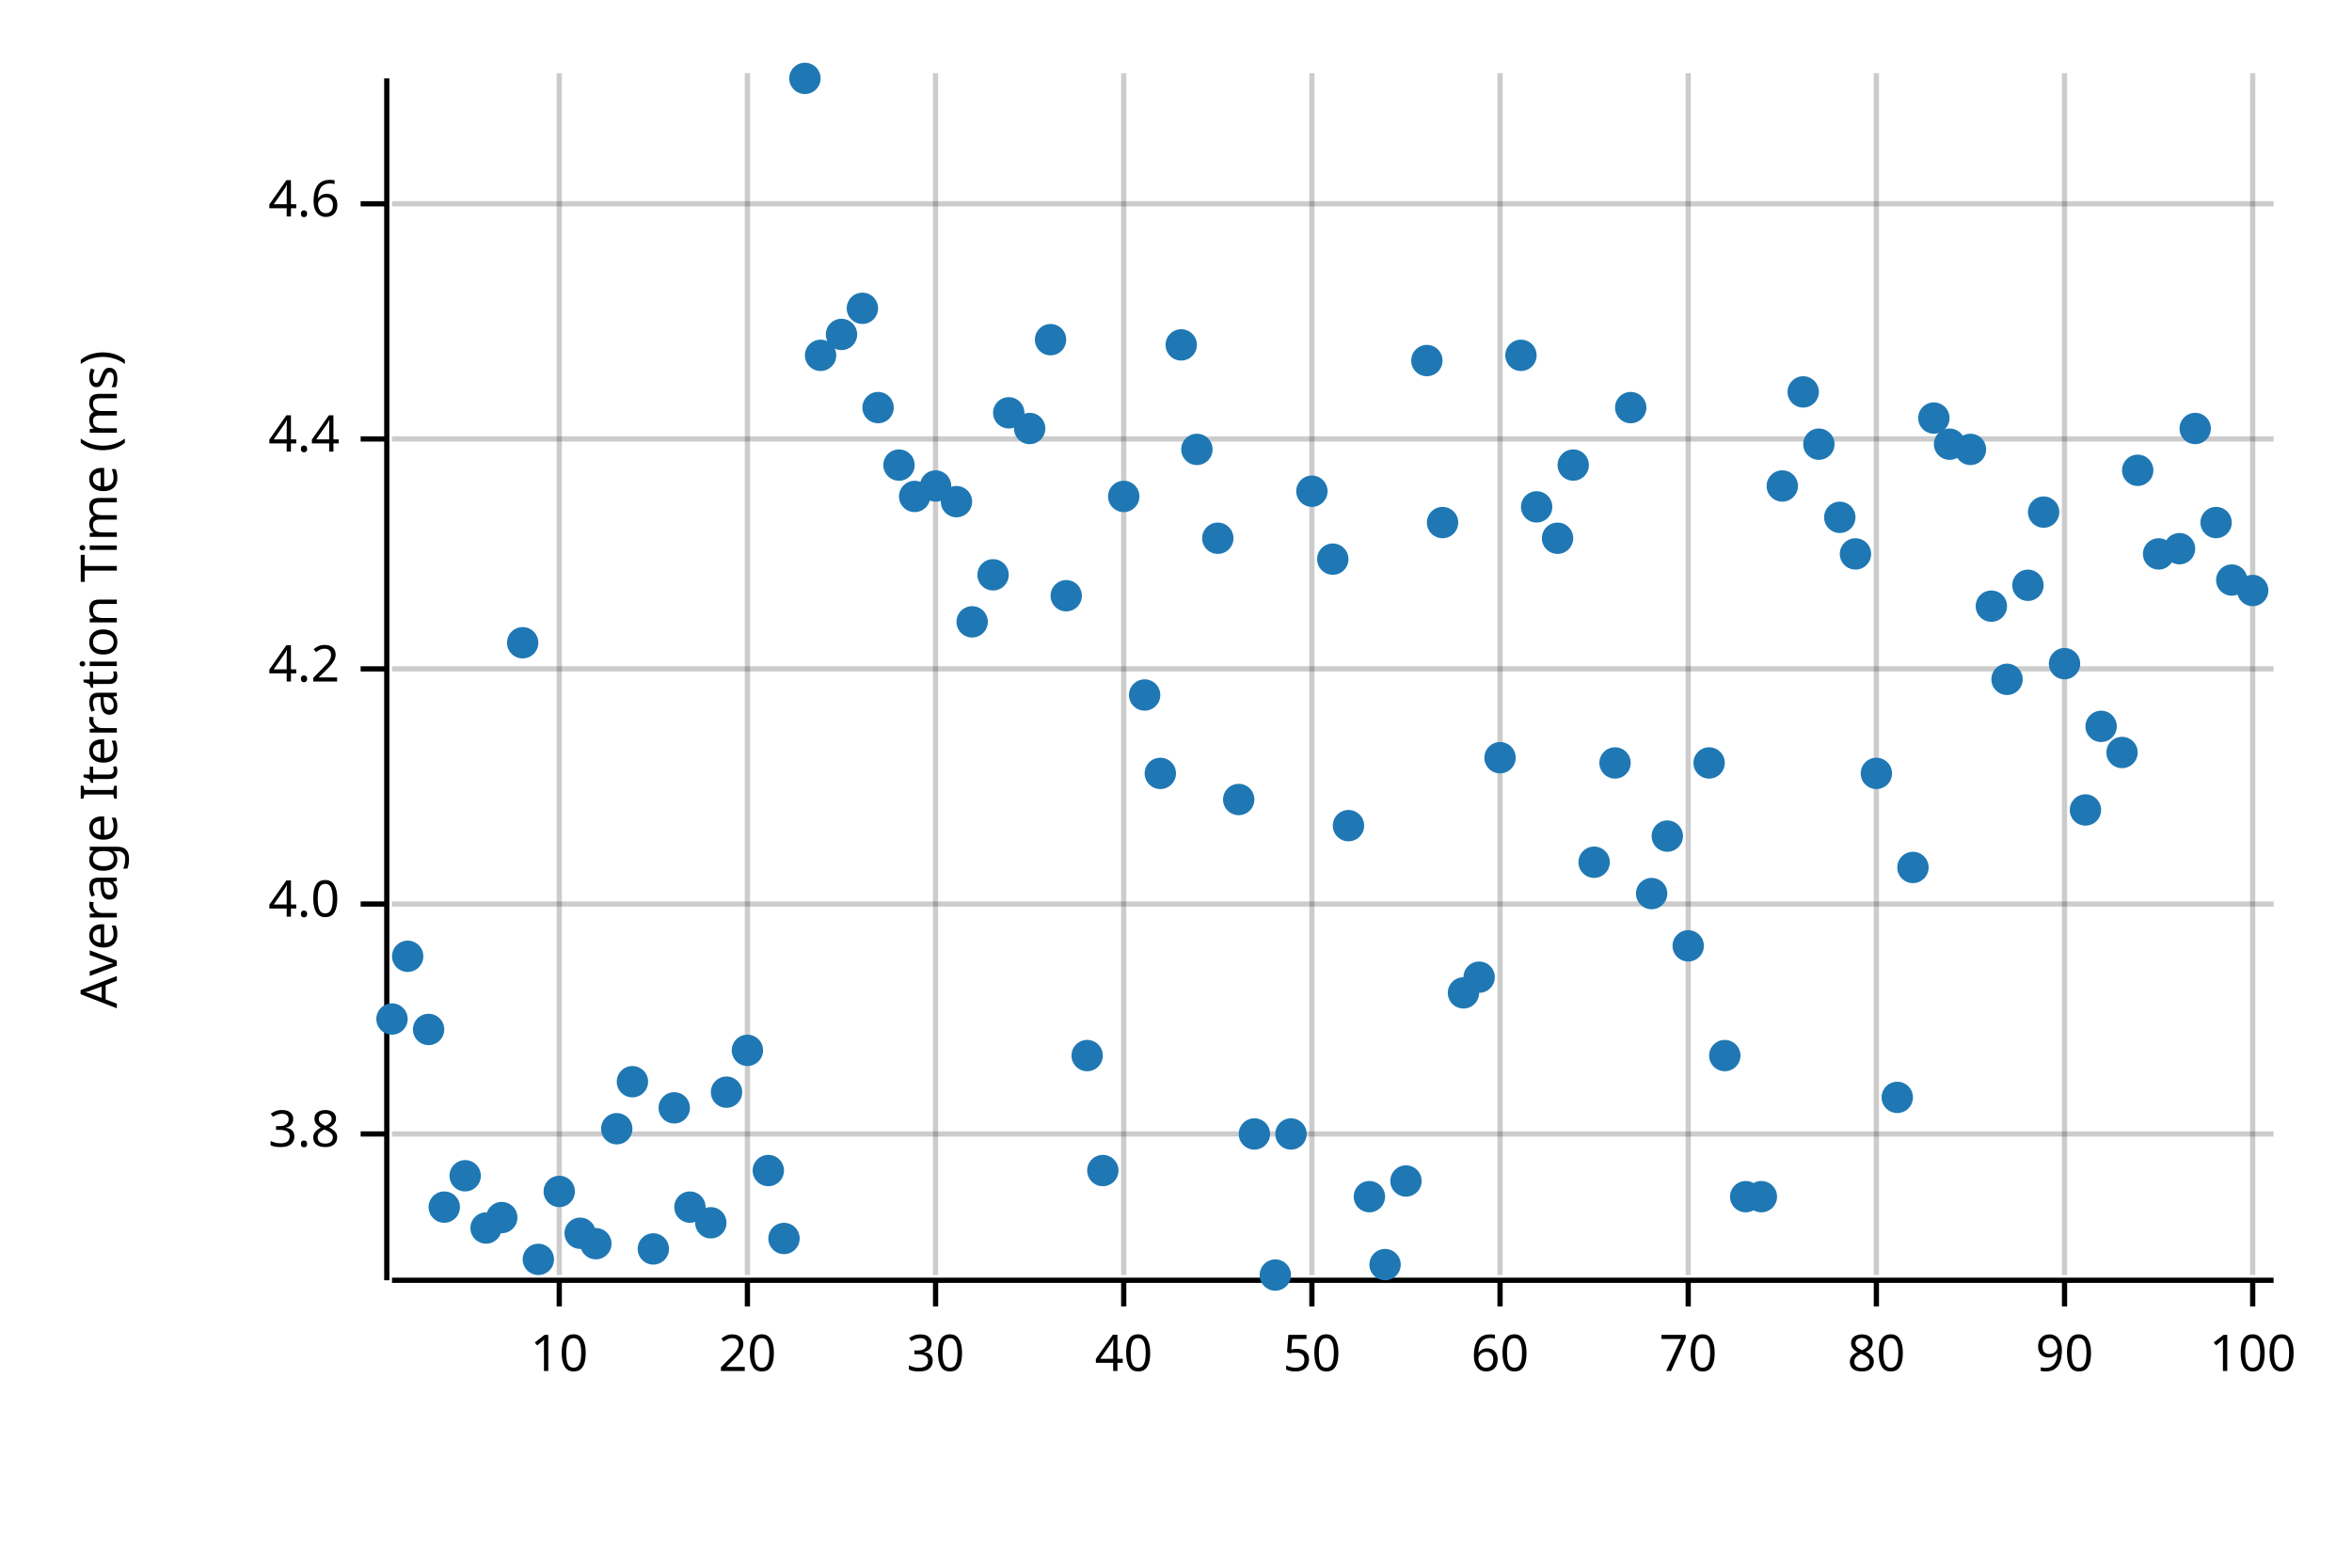
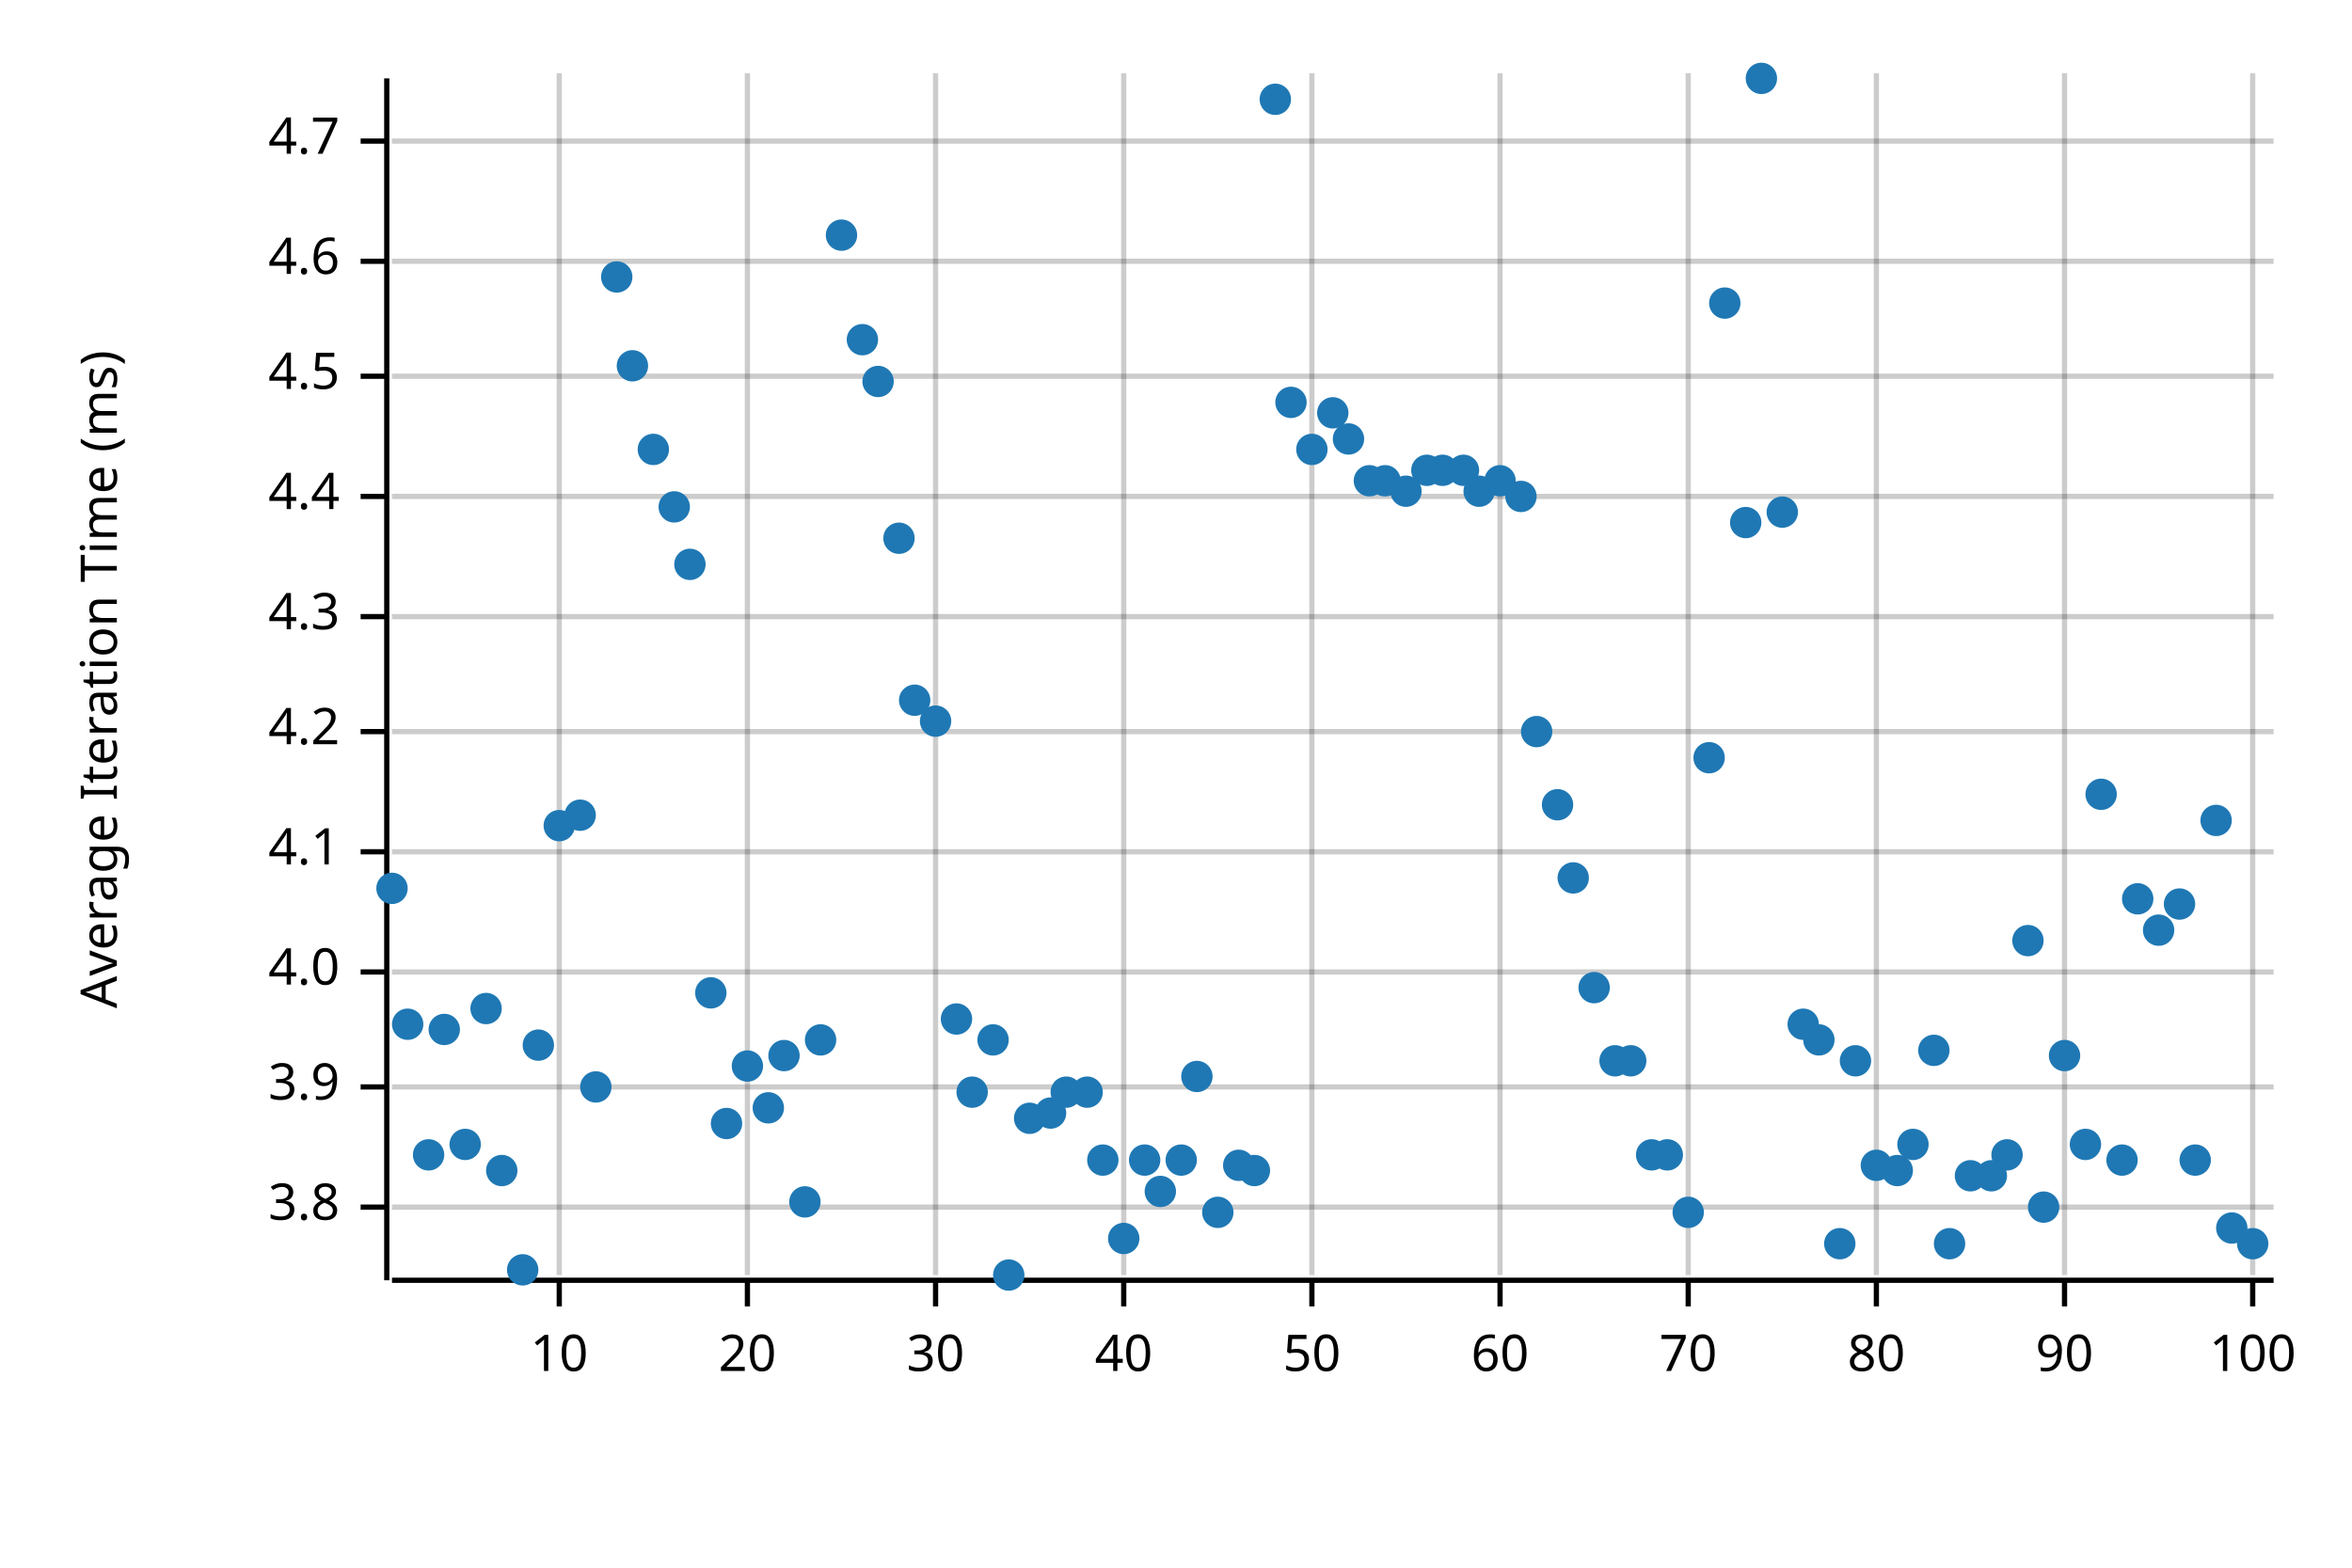
<svg xmlns="http://www.w3.org/2000/svg" width="450" height="300" viewBox="0 0 450 300">
  <text x="15" y="130" dy="0.76em" text-anchor="middle" font-family="sans-serif" font-size="9.677" opacity="1" fill="#000000" transform="rotate(270, 15, 130)">
Average Iteration Time (ms)
</text>
  <line opacity="0.2" stroke="#000000" stroke-width="1" x1="107" y1="244" x2="107" y2="14" />
  <line opacity="0.2" stroke="#000000" stroke-width="1" x1="143" y1="244" x2="143" y2="14" />
  <line opacity="0.2" stroke="#000000" stroke-width="1" x1="179" y1="244" x2="179" y2="14" />
  <line opacity="0.2" stroke="#000000" stroke-width="1" x1="215" y1="244" x2="215" y2="14" />
  <line opacity="0.2" stroke="#000000" stroke-width="1" x1="251" y1="244" x2="251" y2="14" />
  <line opacity="0.2" stroke="#000000" stroke-width="1" x1="287" y1="244" x2="287" y2="14" />
  <line opacity="0.2" stroke="#000000" stroke-width="1" x1="323" y1="244" x2="323" y2="14" />
  <line opacity="0.2" stroke="#000000" stroke-width="1" x1="359" y1="244" x2="359" y2="14" />
  <line opacity="0.2" stroke="#000000" stroke-width="1" x1="395" y1="244" x2="395" y2="14" />
  <line opacity="0.2" stroke="#000000" stroke-width="1" x1="431" y1="244" x2="431" y2="14" />
-   <line opacity="0.2" stroke="#000000" stroke-width="1" x1="75" y1="217" x2="435" y2="217" />
-   <line opacity="0.2" stroke="#000000" stroke-width="1" x1="75" y1="173" x2="435" y2="173" />
-   <line opacity="0.2" stroke="#000000" stroke-width="1" x1="75" y1="128" x2="435" y2="128" />
-   <line opacity="0.2" stroke="#000000" stroke-width="1" x1="75" y1="84" x2="435" y2="84" />
-   <line opacity="0.2" stroke="#000000" stroke-width="1" x1="75" y1="39" x2="435" y2="39" />
+   <line opacity="0.2" stroke="#000000" stroke-width="1" x1="75" y1="231" x2="435" y2="231" />
+   <line opacity="0.2" stroke="#000000" stroke-width="1" x1="75" y1="208" x2="435" y2="208" />
+   <line opacity="0.2" stroke="#000000" stroke-width="1" x1="75" y1="186" x2="435" y2="186" />
+   <line opacity="0.2" stroke="#000000" stroke-width="1" x1="75" y1="163" x2="435" y2="163" />
+   <line opacity="0.2" stroke="#000000" stroke-width="1" x1="75" y1="140" x2="435" y2="140" />
+   <line opacity="0.2" stroke="#000000" stroke-width="1" x1="75" y1="118" x2="435" y2="118" />
+   <line opacity="0.2" stroke="#000000" stroke-width="1" x1="75" y1="95" x2="435" y2="95" />
+   <line opacity="0.2" stroke="#000000" stroke-width="1" x1="75" y1="72" x2="435" y2="72" />
+   <line opacity="0.2" stroke="#000000" stroke-width="1" x1="75" y1="50" x2="435" y2="50" />
+   <line opacity="0.2" stroke="#000000" stroke-width="1" x1="75" y1="27" x2="435" y2="27" />
  <polyline fill="none" opacity="1" stroke="#000000" stroke-width="1" points="74,15 74,245 " />
-   <text x="65" y="217" dy="0.5ex" text-anchor="end" font-family="sans-serif" font-size="9.677" opacity="1" fill="#000000">
+   <text x="65" y="231" dy="0.5ex" text-anchor="end" font-family="sans-serif" font-size="9.677" opacity="1" fill="#000000">
3.8
</text>
-   <polyline fill="none" opacity="1" stroke="#000000" stroke-width="1" points="69,217 74,217 " />
-   <text x="65" y="173" dy="0.5ex" text-anchor="end" font-family="sans-serif" font-size="9.677" opacity="1" fill="#000000">
+   <polyline fill="none" opacity="1" stroke="#000000" stroke-width="1" points="69,231 74,231 " />
+   <text x="65" y="208" dy="0.5ex" text-anchor="end" font-family="sans-serif" font-size="9.677" opacity="1" fill="#000000">
+ 3.9
+ </text>
+   <polyline fill="none" opacity="1" stroke="#000000" stroke-width="1" points="69,208 74,208 " />
+   <text x="65" y="186" dy="0.5ex" text-anchor="end" font-family="sans-serif" font-size="9.677" opacity="1" fill="#000000">
4.0
</text>
-   <polyline fill="none" opacity="1" stroke="#000000" stroke-width="1" points="69,173 74,173 " />
-   <text x="65" y="128" dy="0.5ex" text-anchor="end" font-family="sans-serif" font-size="9.677" opacity="1" fill="#000000">
+   <polyline fill="none" opacity="1" stroke="#000000" stroke-width="1" points="69,186 74,186 " />
+   <text x="65" y="163" dy="0.5ex" text-anchor="end" font-family="sans-serif" font-size="9.677" opacity="1" fill="#000000">
+ 4.1
+ </text>
+   <polyline fill="none" opacity="1" stroke="#000000" stroke-width="1" points="69,163 74,163 " />
+   <text x="65" y="140" dy="0.5ex" text-anchor="end" font-family="sans-serif" font-size="9.677" opacity="1" fill="#000000">
4.2
</text>
-   <polyline fill="none" opacity="1" stroke="#000000" stroke-width="1" points="69,128 74,128 " />
-   <text x="65" y="84" dy="0.5ex" text-anchor="end" font-family="sans-serif" font-size="9.677" opacity="1" fill="#000000">
+   <polyline fill="none" opacity="1" stroke="#000000" stroke-width="1" points="69,140 74,140 " />
+   <text x="65" y="118" dy="0.5ex" text-anchor="end" font-family="sans-serif" font-size="9.677" opacity="1" fill="#000000">
+ 4.3
+ </text>
+   <polyline fill="none" opacity="1" stroke="#000000" stroke-width="1" points="69,118 74,118 " />
+   <text x="65" y="95" dy="0.5ex" text-anchor="end" font-family="sans-serif" font-size="9.677" opacity="1" fill="#000000">
4.4
</text>
-   <polyline fill="none" opacity="1" stroke="#000000" stroke-width="1" points="69,84 74,84 " />
-   <text x="65" y="39" dy="0.5ex" text-anchor="end" font-family="sans-serif" font-size="9.677" opacity="1" fill="#000000">
+   <polyline fill="none" opacity="1" stroke="#000000" stroke-width="1" points="69,95 74,95 " />
+   <text x="65" y="72" dy="0.5ex" text-anchor="end" font-family="sans-serif" font-size="9.677" opacity="1" fill="#000000">
+ 4.5
+ </text>
+   <polyline fill="none" opacity="1" stroke="#000000" stroke-width="1" points="69,72 74,72 " />
+   <text x="65" y="50" dy="0.5ex" text-anchor="end" font-family="sans-serif" font-size="9.677" opacity="1" fill="#000000">
4.6
</text>
-   <polyline fill="none" opacity="1" stroke="#000000" stroke-width="1" points="69,39 74,39 " />
+   <polyline fill="none" opacity="1" stroke="#000000" stroke-width="1" points="69,50 74,50 " />
+   <text x="65" y="27" dy="0.5ex" text-anchor="end" font-family="sans-serif" font-size="9.677" opacity="1" fill="#000000">
+ 4.7
+ </text>
+   <polyline fill="none" opacity="1" stroke="#000000" stroke-width="1" points="69,27 74,27 " />
  <polyline fill="none" opacity="1" stroke="#000000" stroke-width="1" points="75,245 435,245 " />
  <text x="107" y="255" dy="0.76em" text-anchor="middle" font-family="sans-serif" font-size="9.677" opacity="1" fill="#000000">
10
</text>
  <polyline fill="none" opacity="1" stroke="#000000" stroke-width="1" points="107,245 107,250 " />
  <text x="143" y="255" dy="0.76em" text-anchor="middle" font-family="sans-serif" font-size="9.677" opacity="1" fill="#000000">
20
</text>
  <polyline fill="none" opacity="1" stroke="#000000" stroke-width="1" points="143,245 143,250 " />
  <text x="179" y="255" dy="0.76em" text-anchor="middle" font-family="sans-serif" font-size="9.677" opacity="1" fill="#000000">
30
</text>
  <polyline fill="none" opacity="1" stroke="#000000" stroke-width="1" points="179,245 179,250 " />
  <text x="215" y="255" dy="0.76em" text-anchor="middle" font-family="sans-serif" font-size="9.677" opacity="1" fill="#000000">
40
</text>
  <polyline fill="none" opacity="1" stroke="#000000" stroke-width="1" points="215,245 215,250 " />
  <text x="251" y="255" dy="0.76em" text-anchor="middle" font-family="sans-serif" font-size="9.677" opacity="1" fill="#000000">
50
</text>
  <polyline fill="none" opacity="1" stroke="#000000" stroke-width="1" points="251,245 251,250 " />
  <text x="287" y="255" dy="0.76em" text-anchor="middle" font-family="sans-serif" font-size="9.677" opacity="1" fill="#000000">
60
</text>
  <polyline fill="none" opacity="1" stroke="#000000" stroke-width="1" points="287,245 287,250 " />
  <text x="323" y="255" dy="0.76em" text-anchor="middle" font-family="sans-serif" font-size="9.677" opacity="1" fill="#000000">
70
</text>
  <polyline fill="none" opacity="1" stroke="#000000" stroke-width="1" points="323,245 323,250 " />
  <text x="359" y="255" dy="0.76em" text-anchor="middle" font-family="sans-serif" font-size="9.677" opacity="1" fill="#000000">
80
</text>
  <polyline fill="none" opacity="1" stroke="#000000" stroke-width="1" points="359,245 359,250 " />
  <text x="395" y="255" dy="0.76em" text-anchor="middle" font-family="sans-serif" font-size="9.677" opacity="1" fill="#000000">
90
</text>
  <polyline fill="none" opacity="1" stroke="#000000" stroke-width="1" points="395,245 395,250 " />
  <text x="431" y="255" dy="0.76em" text-anchor="middle" font-family="sans-serif" font-size="9.677" opacity="1" fill="#000000">
100
</text>
  <polyline fill="none" opacity="1" stroke="#000000" stroke-width="1" points="431,245 431,250 " />
-   <circle cx="75" cy="195" r="3" opacity="1" fill="#1F78B4" stroke="none" stroke-width="1" />
-   <circle cx="78" cy="183" r="3" opacity="1" fill="#1F78B4" stroke="none" stroke-width="1" />
-   <circle cx="82" cy="197" r="3" opacity="1" fill="#1F78B4" stroke="none" stroke-width="1" />
-   <circle cx="85" cy="231" r="3" opacity="1" fill="#1F78B4" stroke="none" stroke-width="1" />
-   <circle cx="89" cy="225" r="3" opacity="1" fill="#1F78B4" stroke="none" stroke-width="1" />
-   <circle cx="93" cy="235" r="3" opacity="1" fill="#1F78B4" stroke="none" stroke-width="1" />
-   <circle cx="96" cy="233" r="3" opacity="1" fill="#1F78B4" stroke="none" stroke-width="1" />
-   <circle cx="100" cy="123" r="3" opacity="1" fill="#1F78B4" stroke="none" stroke-width="1" />
-   <circle cx="103" cy="241" r="3" opacity="1" fill="#1F78B4" stroke="none" stroke-width="1" />
-   <circle cx="107" cy="228" r="3" opacity="1" fill="#1F78B4" stroke="none" stroke-width="1" />
-   <circle cx="111" cy="236" r="3" opacity="1" fill="#1F78B4" stroke="none" stroke-width="1" />
-   <circle cx="114" cy="238" r="3" opacity="1" fill="#1F78B4" stroke="none" stroke-width="1" />
-   <circle cx="118" cy="216" r="3" opacity="1" fill="#1F78B4" stroke="none" stroke-width="1" />
-   <circle cx="121" cy="207" r="3" opacity="1" fill="#1F78B4" stroke="none" stroke-width="1" />
-   <circle cx="125" cy="239" r="3" opacity="1" fill="#1F78B4" stroke="none" stroke-width="1" />
-   <circle cx="129" cy="212" r="3" opacity="1" fill="#1F78B4" stroke="none" stroke-width="1" />
-   <circle cx="132" cy="231" r="3" opacity="1" fill="#1F78B4" stroke="none" stroke-width="1" />
-   <circle cx="136" cy="234" r="3" opacity="1" fill="#1F78B4" stroke="none" stroke-width="1" />
-   <circle cx="139" cy="209" r="3" opacity="1" fill="#1F78B4" stroke="none" stroke-width="1" />
-   <circle cx="143" cy="201" r="3" opacity="1" fill="#1F78B4" stroke="none" stroke-width="1" />
-   <circle cx="147" cy="224" r="3" opacity="1" fill="#1F78B4" stroke="none" stroke-width="1" />
-   <circle cx="150" cy="237" r="3" opacity="1" fill="#1F78B4" stroke="none" stroke-width="1" />
-   <circle cx="154" cy="15" r="3" opacity="1" fill="#1F78B4" stroke="none" stroke-width="1" />
-   <circle cx="157" cy="68" r="3" opacity="1" fill="#1F78B4" stroke="none" stroke-width="1" />
-   <circle cx="161" cy="64" r="3" opacity="1" fill="#1F78B4" stroke="none" stroke-width="1" />
-   <circle cx="165" cy="59" r="3" opacity="1" fill="#1F78B4" stroke="none" stroke-width="1" />
-   <circle cx="168" cy="78" r="3" opacity="1" fill="#1F78B4" stroke="none" stroke-width="1" />
-   <circle cx="172" cy="89" r="3" opacity="1" fill="#1F78B4" stroke="none" stroke-width="1" />
-   <circle cx="175" cy="95" r="3" opacity="1" fill="#1F78B4" stroke="none" stroke-width="1" />
-   <circle cx="179" cy="93" r="3" opacity="1" fill="#1F78B4" stroke="none" stroke-width="1" />
-   <circle cx="183" cy="96" r="3" opacity="1" fill="#1F78B4" stroke="none" stroke-width="1" />
-   <circle cx="186" cy="119" r="3" opacity="1" fill="#1F78B4" stroke="none" stroke-width="1" />
-   <circle cx="190" cy="110" r="3" opacity="1" fill="#1F78B4" stroke="none" stroke-width="1" />
-   <circle cx="193" cy="79" r="3" opacity="1" fill="#1F78B4" stroke="none" stroke-width="1" />
-   <circle cx="197" cy="82" r="3" opacity="1" fill="#1F78B4" stroke="none" stroke-width="1" />
-   <circle cx="201" cy="65" r="3" opacity="1" fill="#1F78B4" stroke="none" stroke-width="1" />
-   <circle cx="204" cy="114" r="3" opacity="1" fill="#1F78B4" stroke="none" stroke-width="1" />
-   <circle cx="208" cy="202" r="3" opacity="1" fill="#1F78B4" stroke="none" stroke-width="1" />
-   <circle cx="211" cy="224" r="3" opacity="1" fill="#1F78B4" stroke="none" stroke-width="1" />
-   <circle cx="215" cy="95" r="3" opacity="1" fill="#1F78B4" stroke="none" stroke-width="1" />
-   <circle cx="219" cy="133" r="3" opacity="1" fill="#1F78B4" stroke="none" stroke-width="1" />
-   <circle cx="222" cy="148" r="3" opacity="1" fill="#1F78B4" stroke="none" stroke-width="1" />
-   <circle cx="226" cy="66" r="3" opacity="1" fill="#1F78B4" stroke="none" stroke-width="1" />
-   <circle cx="229" cy="86" r="3" opacity="1" fill="#1F78B4" stroke="none" stroke-width="1" />
-   <circle cx="233" cy="103" r="3" opacity="1" fill="#1F78B4" stroke="none" stroke-width="1" />
-   <circle cx="237" cy="153" r="3" opacity="1" fill="#1F78B4" stroke="none" stroke-width="1" />
-   <circle cx="240" cy="217" r="3" opacity="1" fill="#1F78B4" stroke="none" stroke-width="1" />
-   <circle cx="244" cy="244" r="3" opacity="1" fill="#1F78B4" stroke="none" stroke-width="1" />
-   <circle cx="247" cy="217" r="3" opacity="1" fill="#1F78B4" stroke="none" stroke-width="1" />
-   <circle cx="251" cy="94" r="3" opacity="1" fill="#1F78B4" stroke="none" stroke-width="1" />
-   <circle cx="255" cy="107" r="3" opacity="1" fill="#1F78B4" stroke="none" stroke-width="1" />
-   <circle cx="258" cy="158" r="3" opacity="1" fill="#1F78B4" stroke="none" stroke-width="1" />
-   <circle cx="262" cy="229" r="3" opacity="1" fill="#1F78B4" stroke="none" stroke-width="1" />
-   <circle cx="265" cy="242" r="3" opacity="1" fill="#1F78B4" stroke="none" stroke-width="1" />
-   <circle cx="269" cy="226" r="3" opacity="1" fill="#1F78B4" stroke="none" stroke-width="1" />
-   <circle cx="273" cy="69" r="3" opacity="1" fill="#1F78B4" stroke="none" stroke-width="1" />
-   <circle cx="276" cy="100" r="3" opacity="1" fill="#1F78B4" stroke="none" stroke-width="1" />
-   <circle cx="280" cy="190" r="3" opacity="1" fill="#1F78B4" stroke="none" stroke-width="1" />
-   <circle cx="283" cy="187" r="3" opacity="1" fill="#1F78B4" stroke="none" stroke-width="1" />
-   <circle cx="287" cy="145" r="3" opacity="1" fill="#1F78B4" stroke="none" stroke-width="1" />
-   <circle cx="291" cy="68" r="3" opacity="1" fill="#1F78B4" stroke="none" stroke-width="1" />
-   <circle cx="294" cy="97" r="3" opacity="1" fill="#1F78B4" stroke="none" stroke-width="1" />
-   <circle cx="298" cy="103" r="3" opacity="1" fill="#1F78B4" stroke="none" stroke-width="1" />
-   <circle cx="301" cy="89" r="3" opacity="1" fill="#1F78B4" stroke="none" stroke-width="1" />
-   <circle cx="305" cy="165" r="3" opacity="1" fill="#1F78B4" stroke="none" stroke-width="1" />
-   <circle cx="309" cy="146" r="3" opacity="1" fill="#1F78B4" stroke="none" stroke-width="1" />
-   <circle cx="312" cy="78" r="3" opacity="1" fill="#1F78B4" stroke="none" stroke-width="1" />
-   <circle cx="316" cy="171" r="3" opacity="1" fill="#1F78B4" stroke="none" stroke-width="1" />
-   <circle cx="319" cy="160" r="3" opacity="1" fill="#1F78B4" stroke="none" stroke-width="1" />
-   <circle cx="323" cy="181" r="3" opacity="1" fill="#1F78B4" stroke="none" stroke-width="1" />
-   <circle cx="327" cy="146" r="3" opacity="1" fill="#1F78B4" stroke="none" stroke-width="1" />
-   <circle cx="330" cy="202" r="3" opacity="1" fill="#1F78B4" stroke="none" stroke-width="1" />
-   <circle cx="334" cy="229" r="3" opacity="1" fill="#1F78B4" stroke="none" stroke-width="1" />
-   <circle cx="337" cy="229" r="3" opacity="1" fill="#1F78B4" stroke="none" stroke-width="1" />
-   <circle cx="341" cy="93" r="3" opacity="1" fill="#1F78B4" stroke="none" stroke-width="1" />
-   <circle cx="345" cy="75" r="3" opacity="1" fill="#1F78B4" stroke="none" stroke-width="1" />
-   <circle cx="348" cy="85" r="3" opacity="1" fill="#1F78B4" stroke="none" stroke-width="1" />
-   <circle cx="352" cy="99" r="3" opacity="1" fill="#1F78B4" stroke="none" stroke-width="1" />
-   <circle cx="355" cy="106" r="3" opacity="1" fill="#1F78B4" stroke="none" stroke-width="1" />
-   <circle cx="359" cy="148" r="3" opacity="1" fill="#1F78B4" stroke="none" stroke-width="1" />
-   <circle cx="363" cy="210" r="3" opacity="1" fill="#1F78B4" stroke="none" stroke-width="1" />
-   <circle cx="366" cy="166" r="3" opacity="1" fill="#1F78B4" stroke="none" stroke-width="1" />
-   <circle cx="370" cy="80" r="3" opacity="1" fill="#1F78B4" stroke="none" stroke-width="1" />
-   <circle cx="373" cy="85" r="3" opacity="1" fill="#1F78B4" stroke="none" stroke-width="1" />
-   <circle cx="377" cy="86" r="3" opacity="1" fill="#1F78B4" stroke="none" stroke-width="1" />
-   <circle cx="381" cy="116" r="3" opacity="1" fill="#1F78B4" stroke="none" stroke-width="1" />
-   <circle cx="384" cy="130" r="3" opacity="1" fill="#1F78B4" stroke="none" stroke-width="1" />
-   <circle cx="388" cy="112" r="3" opacity="1" fill="#1F78B4" stroke="none" stroke-width="1" />
-   <circle cx="391" cy="98" r="3" opacity="1" fill="#1F78B4" stroke="none" stroke-width="1" />
-   <circle cx="395" cy="127" r="3" opacity="1" fill="#1F78B4" stroke="none" stroke-width="1" />
-   <circle cx="399" cy="155" r="3" opacity="1" fill="#1F78B4" stroke="none" stroke-width="1" />
-   <circle cx="402" cy="139" r="3" opacity="1" fill="#1F78B4" stroke="none" stroke-width="1" />
-   <circle cx="406" cy="144" r="3" opacity="1" fill="#1F78B4" stroke="none" stroke-width="1" />
-   <circle cx="409" cy="90" r="3" opacity="1" fill="#1F78B4" stroke="none" stroke-width="1" />
-   <circle cx="413" cy="106" r="3" opacity="1" fill="#1F78B4" stroke="none" stroke-width="1" />
-   <circle cx="417" cy="105" r="3" opacity="1" fill="#1F78B4" stroke="none" stroke-width="1" />
-   <circle cx="420" cy="82" r="3" opacity="1" fill="#1F78B4" stroke="none" stroke-width="1" />
-   <circle cx="424" cy="100" r="3" opacity="1" fill="#1F78B4" stroke="none" stroke-width="1" />
-   <circle cx="427" cy="111" r="3" opacity="1" fill="#1F78B4" stroke="none" stroke-width="1" />
-   <circle cx="431" cy="113" r="3" opacity="1" fill="#1F78B4" stroke="none" stroke-width="1" />
+   <circle cx="75" cy="170" r="3" opacity="1" fill="#1F78B4" stroke="none" stroke-width="1" />
+   <circle cx="78" cy="196" r="3" opacity="1" fill="#1F78B4" stroke="none" stroke-width="1" />
+   <circle cx="82" cy="221" r="3" opacity="1" fill="#1F78B4" stroke="none" stroke-width="1" />
+   <circle cx="85" cy="197" r="3" opacity="1" fill="#1F78B4" stroke="none" stroke-width="1" />
+   <circle cx="89" cy="219" r="3" opacity="1" fill="#1F78B4" stroke="none" stroke-width="1" />
+   <circle cx="93" cy="193" r="3" opacity="1" fill="#1F78B4" stroke="none" stroke-width="1" />
+   <circle cx="96" cy="224" r="3" opacity="1" fill="#1F78B4" stroke="none" stroke-width="1" />
+   <circle cx="100" cy="243" r="3" opacity="1" fill="#1F78B4" stroke="none" stroke-width="1" />
+   <circle cx="103" cy="200" r="3" opacity="1" fill="#1F78B4" stroke="none" stroke-width="1" />
+   <circle cx="107" cy="158" r="3" opacity="1" fill="#1F78B4" stroke="none" stroke-width="1" />
+   <circle cx="111" cy="156" r="3" opacity="1" fill="#1F78B4" stroke="none" stroke-width="1" />
+   <circle cx="114" cy="208" r="3" opacity="1" fill="#1F78B4" stroke="none" stroke-width="1" />
+   <circle cx="118" cy="53" r="3" opacity="1" fill="#1F78B4" stroke="none" stroke-width="1" />
+   <circle cx="121" cy="70" r="3" opacity="1" fill="#1F78B4" stroke="none" stroke-width="1" />
+   <circle cx="125" cy="86" r="3" opacity="1" fill="#1F78B4" stroke="none" stroke-width="1" />
+   <circle cx="129" cy="97" r="3" opacity="1" fill="#1F78B4" stroke="none" stroke-width="1" />
+   <circle cx="132" cy="108" r="3" opacity="1" fill="#1F78B4" stroke="none" stroke-width="1" />
+   <circle cx="136" cy="190" r="3" opacity="1" fill="#1F78B4" stroke="none" stroke-width="1" />
+   <circle cx="139" cy="215" r="3" opacity="1" fill="#1F78B4" stroke="none" stroke-width="1" />
+   <circle cx="143" cy="204" r="3" opacity="1" fill="#1F78B4" stroke="none" stroke-width="1" />
+   <circle cx="147" cy="212" r="3" opacity="1" fill="#1F78B4" stroke="none" stroke-width="1" />
+   <circle cx="150" cy="202" r="3" opacity="1" fill="#1F78B4" stroke="none" stroke-width="1" />
+   <circle cx="154" cy="230" r="3" opacity="1" fill="#1F78B4" stroke="none" stroke-width="1" />
+   <circle cx="157" cy="199" r="3" opacity="1" fill="#1F78B4" stroke="none" stroke-width="1" />
+   <circle cx="161" cy="45" r="3" opacity="1" fill="#1F78B4" stroke="none" stroke-width="1" />
+   <circle cx="165" cy="65" r="3" opacity="1" fill="#1F78B4" stroke="none" stroke-width="1" />
+   <circle cx="168" cy="73" r="3" opacity="1" fill="#1F78B4" stroke="none" stroke-width="1" />
+   <circle cx="172" cy="103" r="3" opacity="1" fill="#1F78B4" stroke="none" stroke-width="1" />
+   <circle cx="175" cy="134" r="3" opacity="1" fill="#1F78B4" stroke="none" stroke-width="1" />
+   <circle cx="179" cy="138" r="3" opacity="1" fill="#1F78B4" stroke="none" stroke-width="1" />
+   <circle cx="183" cy="195" r="3" opacity="1" fill="#1F78B4" stroke="none" stroke-width="1" />
+   <circle cx="186" cy="209" r="3" opacity="1" fill="#1F78B4" stroke="none" stroke-width="1" />
+   <circle cx="190" cy="199" r="3" opacity="1" fill="#1F78B4" stroke="none" stroke-width="1" />
+   <circle cx="193" cy="244" r="3" opacity="1" fill="#1F78B4" stroke="none" stroke-width="1" />
+   <circle cx="197" cy="214" r="3" opacity="1" fill="#1F78B4" stroke="none" stroke-width="1" />
+   <circle cx="201" cy="213" r="3" opacity="1" fill="#1F78B4" stroke="none" stroke-width="1" />
+   <circle cx="204" cy="209" r="3" opacity="1" fill="#1F78B4" stroke="none" stroke-width="1" />
+   <circle cx="208" cy="209" r="3" opacity="1" fill="#1F78B4" stroke="none" stroke-width="1" />
+   <circle cx="211" cy="222" r="3" opacity="1" fill="#1F78B4" stroke="none" stroke-width="1" />
+   <circle cx="215" cy="237" r="3" opacity="1" fill="#1F78B4" stroke="none" stroke-width="1" />
+   <circle cx="219" cy="222" r="3" opacity="1" fill="#1F78B4" stroke="none" stroke-width="1" />
+   <circle cx="222" cy="228" r="3" opacity="1" fill="#1F78B4" stroke="none" stroke-width="1" />
+   <circle cx="226" cy="222" r="3" opacity="1" fill="#1F78B4" stroke="none" stroke-width="1" />
+   <circle cx="229" cy="206" r="3" opacity="1" fill="#1F78B4" stroke="none" stroke-width="1" />
+   <circle cx="233" cy="232" r="3" opacity="1" fill="#1F78B4" stroke="none" stroke-width="1" />
+   <circle cx="237" cy="223" r="3" opacity="1" fill="#1F78B4" stroke="none" stroke-width="1" />
+   <circle cx="240" cy="224" r="3" opacity="1" fill="#1F78B4" stroke="none" stroke-width="1" />
+   <circle cx="244" cy="19" r="3" opacity="1" fill="#1F78B4" stroke="none" stroke-width="1" />
+   <circle cx="247" cy="77" r="3" opacity="1" fill="#1F78B4" stroke="none" stroke-width="1" />
+   <circle cx="251" cy="86" r="3" opacity="1" fill="#1F78B4" stroke="none" stroke-width="1" />
+   <circle cx="255" cy="79" r="3" opacity="1" fill="#1F78B4" stroke="none" stroke-width="1" />
+   <circle cx="258" cy="84" r="3" opacity="1" fill="#1F78B4" stroke="none" stroke-width="1" />
+   <circle cx="262" cy="92" r="3" opacity="1" fill="#1F78B4" stroke="none" stroke-width="1" />
+   <circle cx="265" cy="92" r="3" opacity="1" fill="#1F78B4" stroke="none" stroke-width="1" />
+   <circle cx="269" cy="94" r="3" opacity="1" fill="#1F78B4" stroke="none" stroke-width="1" />
+   <circle cx="273" cy="90" r="3" opacity="1" fill="#1F78B4" stroke="none" stroke-width="1" />
+   <circle cx="276" cy="90" r="3" opacity="1" fill="#1F78B4" stroke="none" stroke-width="1" />
+   <circle cx="280" cy="90" r="3" opacity="1" fill="#1F78B4" stroke="none" stroke-width="1" />
+   <circle cx="283" cy="94" r="3" opacity="1" fill="#1F78B4" stroke="none" stroke-width="1" />
+   <circle cx="287" cy="92" r="3" opacity="1" fill="#1F78B4" stroke="none" stroke-width="1" />
+   <circle cx="291" cy="95" r="3" opacity="1" fill="#1F78B4" stroke="none" stroke-width="1" />
+   <circle cx="294" cy="140" r="3" opacity="1" fill="#1F78B4" stroke="none" stroke-width="1" />
+   <circle cx="298" cy="154" r="3" opacity="1" fill="#1F78B4" stroke="none" stroke-width="1" />
+   <circle cx="301" cy="168" r="3" opacity="1" fill="#1F78B4" stroke="none" stroke-width="1" />
+   <circle cx="305" cy="189" r="3" opacity="1" fill="#1F78B4" stroke="none" stroke-width="1" />
+   <circle cx="309" cy="203" r="3" opacity="1" fill="#1F78B4" stroke="none" stroke-width="1" />
+   <circle cx="312" cy="203" r="3" opacity="1" fill="#1F78B4" stroke="none" stroke-width="1" />
+   <circle cx="316" cy="221" r="3" opacity="1" fill="#1F78B4" stroke="none" stroke-width="1" />
+   <circle cx="319" cy="221" r="3" opacity="1" fill="#1F78B4" stroke="none" stroke-width="1" />
+   <circle cx="323" cy="232" r="3" opacity="1" fill="#1F78B4" stroke="none" stroke-width="1" />
+   <circle cx="327" cy="145" r="3" opacity="1" fill="#1F78B4" stroke="none" stroke-width="1" />
+   <circle cx="330" cy="58" r="3" opacity="1" fill="#1F78B4" stroke="none" stroke-width="1" />
+   <circle cx="334" cy="100" r="3" opacity="1" fill="#1F78B4" stroke="none" stroke-width="1" />
+   <circle cx="337" cy="15" r="3" opacity="1" fill="#1F78B4" stroke="none" stroke-width="1" />
+   <circle cx="341" cy="98" r="3" opacity="1" fill="#1F78B4" stroke="none" stroke-width="1" />
+   <circle cx="345" cy="196" r="3" opacity="1" fill="#1F78B4" stroke="none" stroke-width="1" />
+   <circle cx="348" cy="199" r="3" opacity="1" fill="#1F78B4" stroke="none" stroke-width="1" />
+   <circle cx="352" cy="238" r="3" opacity="1" fill="#1F78B4" stroke="none" stroke-width="1" />
+   <circle cx="355" cy="203" r="3" opacity="1" fill="#1F78B4" stroke="none" stroke-width="1" />
+   <circle cx="359" cy="223" r="3" opacity="1" fill="#1F78B4" stroke="none" stroke-width="1" />
+   <circle cx="363" cy="224" r="3" opacity="1" fill="#1F78B4" stroke="none" stroke-width="1" />
+   <circle cx="366" cy="219" r="3" opacity="1" fill="#1F78B4" stroke="none" stroke-width="1" />
+   <circle cx="370" cy="201" r="3" opacity="1" fill="#1F78B4" stroke="none" stroke-width="1" />
+   <circle cx="373" cy="238" r="3" opacity="1" fill="#1F78B4" stroke="none" stroke-width="1" />
+   <circle cx="377" cy="225" r="3" opacity="1" fill="#1F78B4" stroke="none" stroke-width="1" />
+   <circle cx="381" cy="225" r="3" opacity="1" fill="#1F78B4" stroke="none" stroke-width="1" />
+   <circle cx="384" cy="221" r="3" opacity="1" fill="#1F78B4" stroke="none" stroke-width="1" />
+   <circle cx="388" cy="180" r="3" opacity="1" fill="#1F78B4" stroke="none" stroke-width="1" />
+   <circle cx="391" cy="231" r="3" opacity="1" fill="#1F78B4" stroke="none" stroke-width="1" />
+   <circle cx="395" cy="202" r="3" opacity="1" fill="#1F78B4" stroke="none" stroke-width="1" />
+   <circle cx="399" cy="219" r="3" opacity="1" fill="#1F78B4" stroke="none" stroke-width="1" />
+   <circle cx="402" cy="152" r="3" opacity="1" fill="#1F78B4" stroke="none" stroke-width="1" />
+   <circle cx="406" cy="222" r="3" opacity="1" fill="#1F78B4" stroke="none" stroke-width="1" />
+   <circle cx="409" cy="172" r="3" opacity="1" fill="#1F78B4" stroke="none" stroke-width="1" />
+   <circle cx="413" cy="178" r="3" opacity="1" fill="#1F78B4" stroke="none" stroke-width="1" />
+   <circle cx="417" cy="173" r="3" opacity="1" fill="#1F78B4" stroke="none" stroke-width="1" />
+   <circle cx="420" cy="222" r="3" opacity="1" fill="#1F78B4" stroke="none" stroke-width="1" />
+   <circle cx="424" cy="157" r="3" opacity="1" fill="#1F78B4" stroke="none" stroke-width="1" />
+   <circle cx="427" cy="235" r="3" opacity="1" fill="#1F78B4" stroke="none" stroke-width="1" />
+   <circle cx="431" cy="238" r="3" opacity="1" fill="#1F78B4" stroke="none" stroke-width="1" />
</svg>
